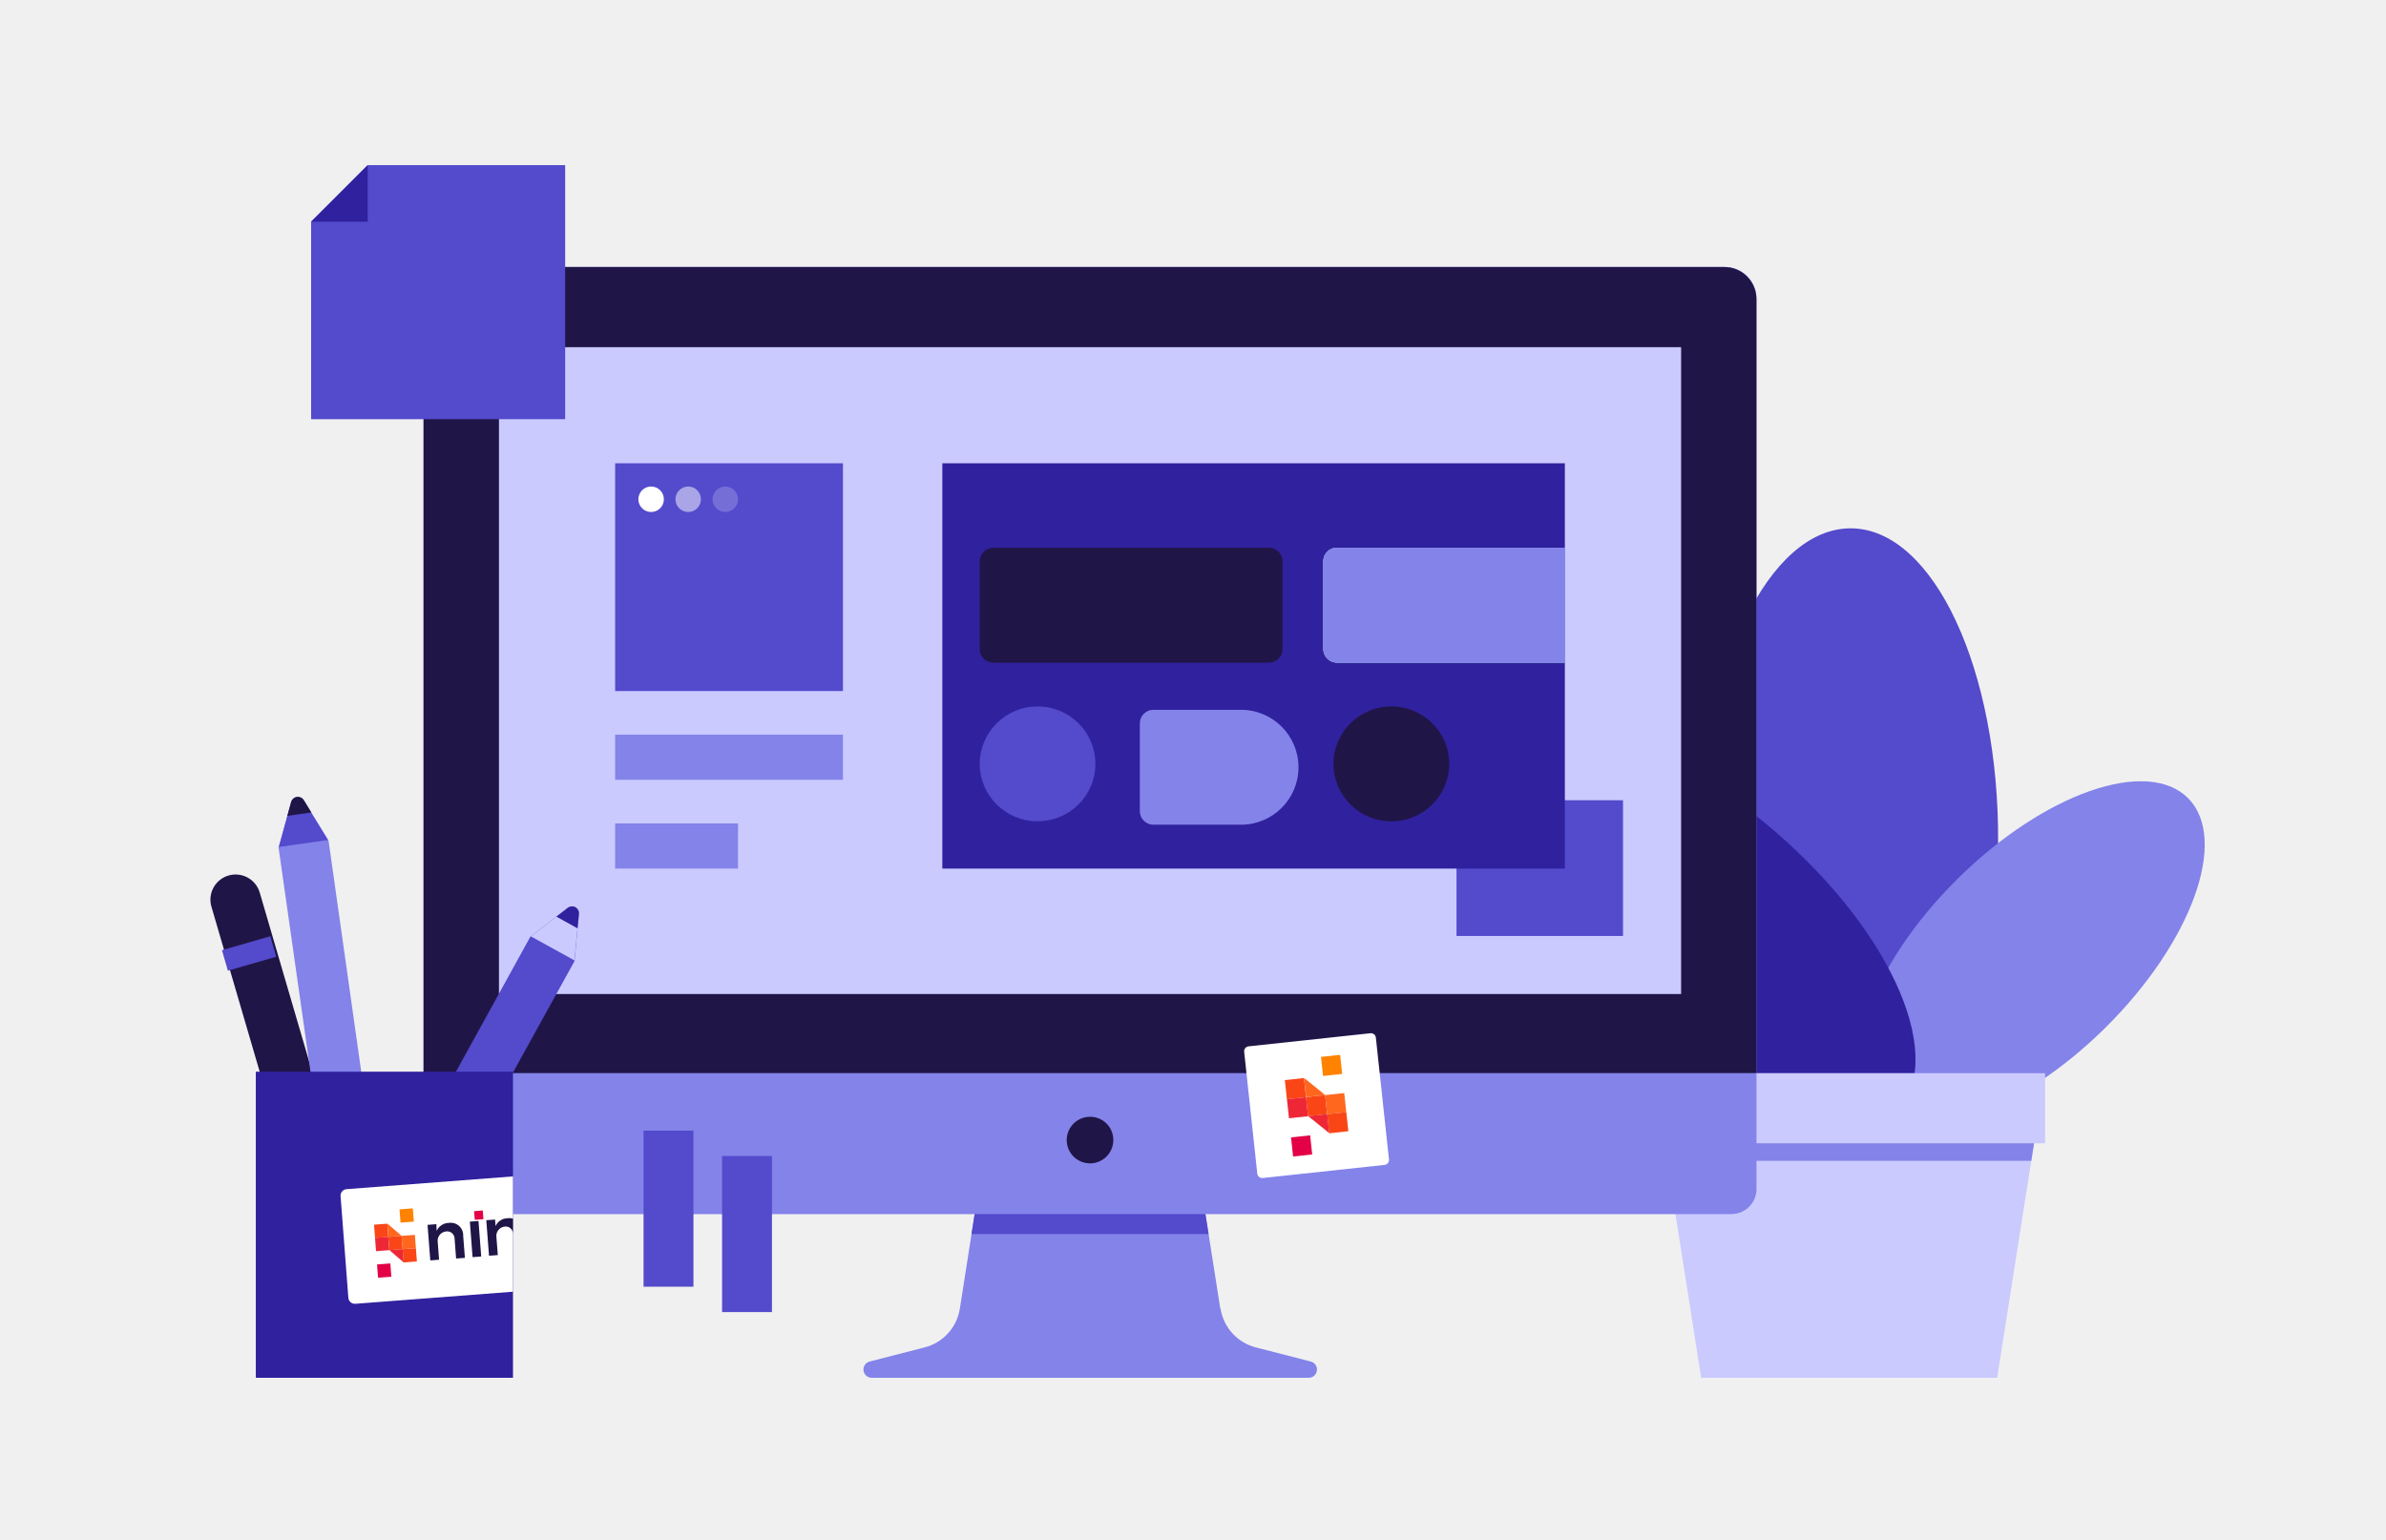
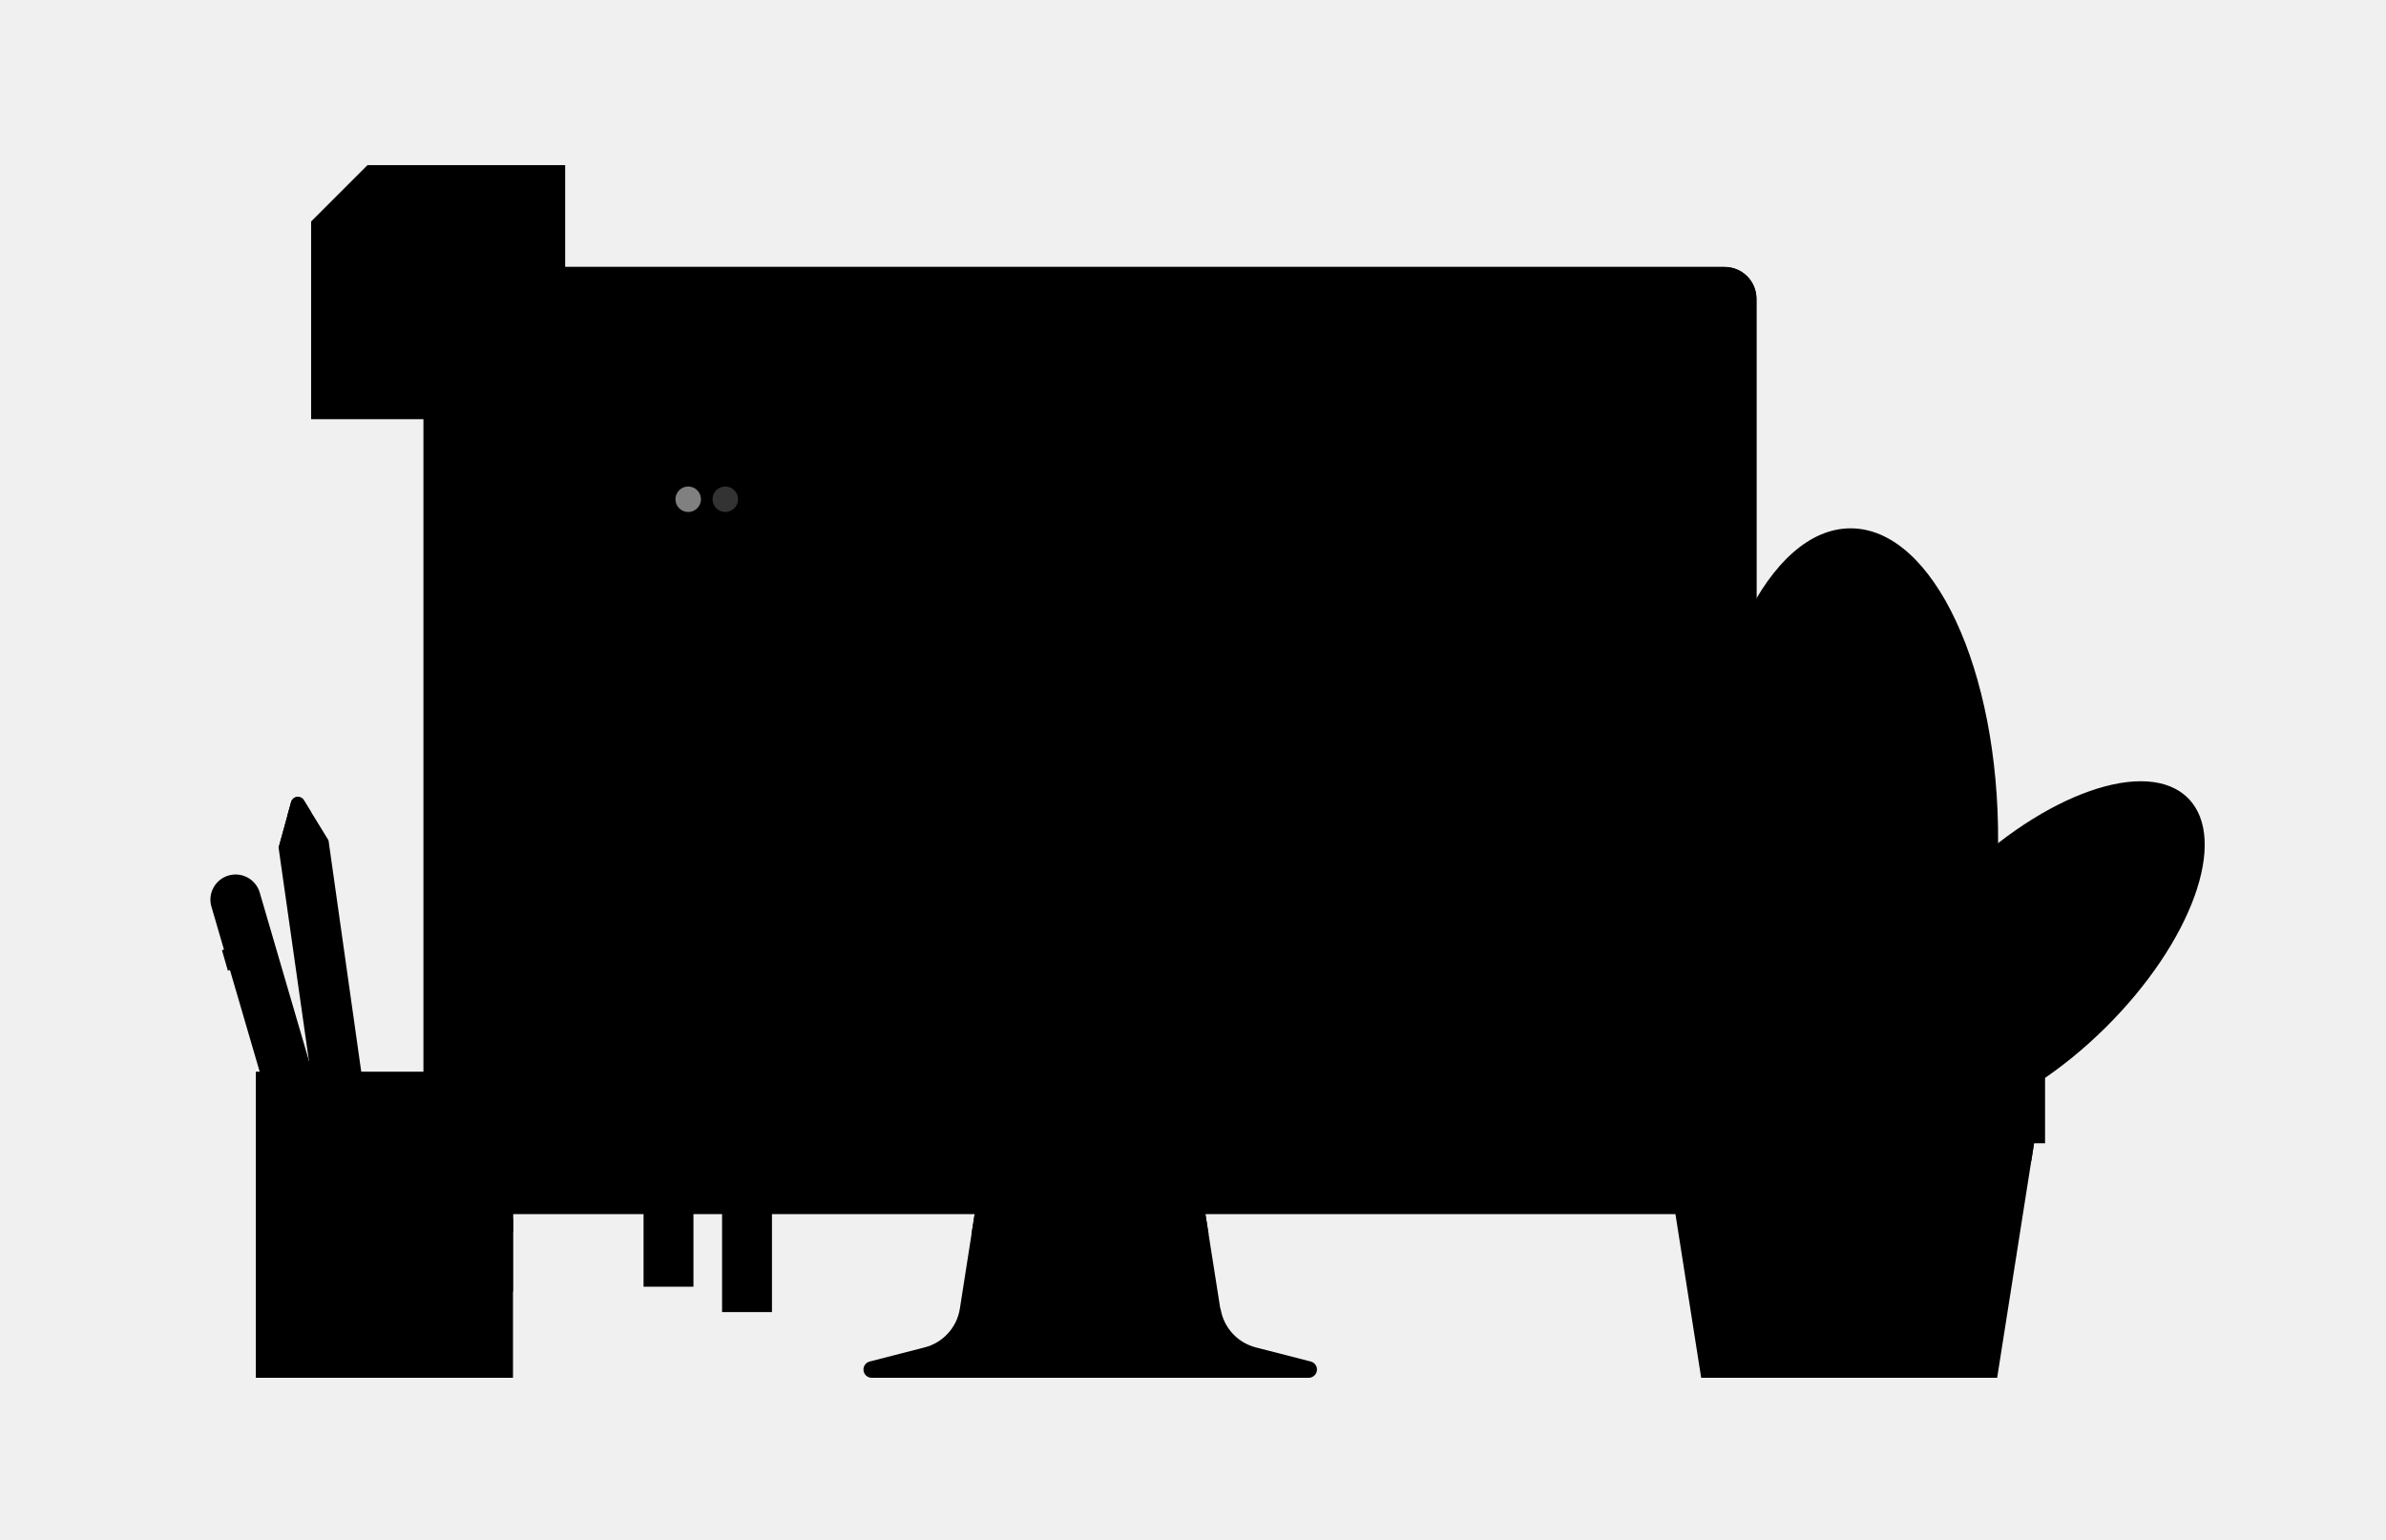
<svg xmlns="http://www.w3.org/2000/svg" width="468px" height="302px" viewBox="0 0 460 350">
  <defs>
    <clipPath id="clip-path">
      <path fill="#879dd2" d="M262.72 124.54h51.83v26.11h-51.83a3.07 3.07 0 01-3.09-3.07v-20a3.08 3.08 0 013.09-3.04z" clip-rule="evenodd" />
    </clipPath>
    <clipPath id="clip-path-3">
-       <path d="M259.63 124.54h55.68v26.11h-55.68z" class="cls-3" />
+       <path d="M259.63 124.54h55.68v26.11h-55.68z" className="cls-3" />
    </clipPath>
    <clipPath id="clip-path-4">
      <path fill="none" d="M16.96 243.68h58.46v69.6H16.96z" />
    </clipPath>
    <style>.cls-2,.cls-3{fill:#879dd2}.cls-11,.cls-12,.cls-2,.cls-21,.cls-26,.cls-27,.cls-8,.cls-9{fill-rule:evenodd}.cls-11,.cls-5{fill:#534acc}.cls-6,.cls-9{fill:#8383ea}.cls-27,.cls-7{fill:#30219e}.cls-10,.cls-8{fill:#cacaff}.cls-12,.cls-13{fill:#201547}.cls-15{clip-path:url(#clip-path)}.cls-17{fill:#fff}.cls-20{fill:#fa4616}.cls-21,.cls-24{fill:#ff671f}.cls-22,.cls-26{fill:#ee2737}.cls-23{fill:#e40046}.cls-25{fill:#ff8200}</style>
  </defs>
-   <ellipse cx="379.16" cy="191.46" class="cls-5" rx="71.32" ry="33.87" transform="rotate(-89.64 379.15 191.461)" />
-   <ellipse cx="420.6" cy="216.8" class="cls-6" rx="50.12" ry="23.85" transform="rotate(-44.69 420.55 216.79)" />
-   <ellipse cx="340.27" cy="210.99" class="cls-7" rx="30.98" ry="65.12" transform="rotate(-50.46 340.282 210.992)" />
-   <path d="M412.8 313.28h-67.28l-10.89-69.24h89.06l-10.89 69.24z" class="cls-8" />
-   <path d="M420.56 263.95l3.13-19.91h-89.06l3.13 19.91h82.8z" class="cls-9" />
-   <path d="M334.63 244.04h89.06v15.92h-89.06z" class="cls-10" />
-   <path d="M236.21 297.58l-4.57-29.07a1.89 1.89 0 00-1.87-1.59h-46.35a1.89 1.89 0 00-1.87 1.59L177 297.58a10.84 10.84 0 01-8 8.79l-12.46 3.2a1.88 1.88 0 00.47 3.71h99.25a1.88 1.88 0 00.47-3.71l-12.46-3.2a10.84 10.84 0 01-8-8.79" class="cls-9" />
-   <path d="M179.65 280.59h53.89l-1.31-8.32h-51.27l-1.31 8.32z" class="cls-11" />
-   <path d="M352.39 276.06H60.8a5.69 5.69 0 01-5.69-5.66V67.83a7.18 7.18 0 017.18-7.14H350.9a7.19 7.19 0 017.19 7.14V270.4a5.7 5.7 0 01-5.7 5.66" class="cls-9" />
-   <path d="M358.08 244h-303V68a7.3 7.3 0 017.33-7.28h288.34a7.3 7.3 0 017.33 7.28zM211.89 259.19a5.3 5.3 0 11-5.29-5.26 5.27 5.27 0 015.29 5.26" class="cls-12" />
-   <path d="M72.23 78.94h268.73v147.08H72.23z" class="cls-10" />
-   <path d="M289.9 181.96h37.85v30.86H289.9z" class="cls-5" />
-   <path d="M173.02 105.34h141.51v92.16H173.02z" class="cls-7" />
-   <ellipse cx="194.67" cy="173.69" class="cls-5" rx="13.15" ry="13.06" />
-   <ellipse cx="275.09" cy="173.69" class="cls-13" rx="13.15" ry="13.06" />
-   <path d="M184.62 124.54h62.63a3.09 3.09 0 013.1 3.07v20a3.08 3.08 0 01-3.1 3.07h-62.63a3.08 3.08 0 01-3.1-3.07v-20a3.09 3.09 0 013.1-3.07z" class="cls-12" />
+   <ellipse cx="379.16" cy="191.46" className="cls-5" rx="71.32" ry="33.87" transform="rotate(-89.64 379.15 191.461)" />
+   <ellipse cx="420.6" cy="216.8" className="cls-6" rx="50.12" ry="23.85" transform="rotate(-44.69 420.55 216.79)" />
+   <ellipse cx="340.27" cy="210.99" className="cls-7" rx="30.98" ry="65.12" transform="rotate(-50.46 340.282 210.992)" />
+   <path d="M412.8 313.28h-67.28l-10.89-69.24h89.06l-10.89 69.24z" className="cls-8" />
+   <path d="M420.56 263.95l3.13-19.91h-89.06l3.13 19.91h82.8z" className="cls-9" />
+   <path d="M334.63 244.04h89.06v15.92h-89.06z" className="cls-10" />
+   <path d="M236.21 297.58l-4.57-29.07a1.89 1.89 0 00-1.87-1.59h-46.35a1.89 1.89 0 00-1.87 1.59L177 297.58a10.84 10.84 0 01-8 8.79l-12.46 3.2a1.88 1.88 0 00.47 3.71h99.25a1.88 1.88 0 00.47-3.71l-12.46-3.2a10.84 10.84 0 01-8-8.79" className="cls-9" />
+   <path d="M179.65 280.59h53.89l-1.31-8.32h-51.27l-1.31 8.32z" className="cls-11" />
+   <path d="M352.39 276.06H60.8a5.69 5.69 0 01-5.69-5.66V67.83a7.18 7.18 0 017.18-7.14H350.9a7.19 7.19 0 017.19 7.14V270.4a5.7 5.7 0 01-5.7 5.66" className="cls-9" />
+   <path d="M358.08 244h-303V68a7.3 7.3 0 017.33-7.28h288.34a7.3 7.3 0 017.33 7.28zM211.89 259.19a5.3 5.3 0 11-5.29-5.26 5.27 5.27 0 015.29 5.26" className="cls-12" />
+   <path d="M72.23 78.94h268.73v147.08H72.23z" className="cls-10" />
+   <path d="M289.9 181.96h37.85v30.86H289.9z" className="cls-5" />
+   <path d="M173.02 105.34h141.51v92.16H173.02z" className="cls-7" />
+   <ellipse cx="194.67" cy="173.69" className="cls-5" rx="13.15" ry="13.06" />
+   <ellipse cx="275.09" cy="173.69" className="cls-13" rx="13.15" ry="13.06" />
+   <path d="M184.62 124.54h62.63a3.09 3.09 0 013.1 3.07v20a3.08 3.08 0 01-3.1 3.07h-62.63a3.08 3.08 0 01-3.1-3.07v-20a3.09 3.09 0 013.1-3.07z" className="cls-12" />
  <path fill="none" fill-rule="evenodd" d="M262.72 124.54h51.83v26.11h-51.83a3.07 3.07 0 01-3.09-3.07v-20a3.08 3.08 0 013.09-3.04z" />
-   <path d="M262.72 124.54h51.83v26.11h-51.83a3.07 3.07 0 01-3.09-3.07v-20a3.08 3.08 0 013.09-3.04z" class="cls-2" />
-   <g class="cls-15">
-     <path d="M262.72 124.54h51.83v26.11h-51.83a3.07 3.07 0 01-3.09-3.07v-20a3.08 3.08 0 013.09-3.04z" class="cls-2" />
-     <g class="cls-15">
-       <path d="M259.63 124.54h55.68v26.11h-55.68z" class="cls-3" />
+   <path d="M262.72 124.54h51.83v26.11h-51.83a3.07 3.07 0 01-3.09-3.07v-20a3.08 3.08 0 013.09-3.04z" className="cls-2" />
+   <g className="cls-15">
+     <path d="M262.72 124.54h51.83v26.11h-51.83a3.07 3.07 0 01-3.09-3.07v-20a3.08 3.08 0 013.09-3.04z" className="cls-2" />
+     <g className="cls-15">
+       <path d="M259.63 124.54h55.68v26.11h-55.68z" className="cls-3" />
      <g clip-path="url(#clip-path-3)">
-         <path d="M259.63 124.54h199.51v198.14H259.63z" class="cls-3" />
+         <path d="M259.63 124.54h199.51v198.14H259.63z" className="cls-3" />
      </g>
    </g>
  </g>
-   <path d="M262.72 124.54h51.83v26.11h-51.83a3.07 3.07 0 01-3.09-3.07v-20a3.08 3.08 0 013.09-3.04zM221 161.4h19.92a13.06 13.06 0 110 26.12H221a3.08 3.08 0 01-3.09-3.08v-20a3.08 3.08 0 013.09-3.04z" class="cls-9" />
-   <path d="M98.64 105.34h51.79v51.79H98.64z" class="cls-5" />
-   <circle cx="106.82" cy="113.52" r="2.9" class="cls-17" />
+   <path d="M262.72 124.54h51.83v26.11h-51.83a3.07 3.07 0 01-3.09-3.07v-20a3.08 3.08 0 013.09-3.04zM221 161.4h19.92a13.06 13.06 0 110 26.12H221a3.08 3.08 0 01-3.09-3.08v-20a3.08 3.08 0 013.09-3.04z" className="cls-9" />
+   <path d="M98.64 105.34h51.79v51.79H98.64z" className="cls-5" />
+   <circle cx="106.82" cy="113.52" r="2.9" className="cls-17" />
  <circle cx="115.25" cy="113.52" r="2.9" fill="#fff" opacity=".5" />
  <circle cx="123.68" cy="113.52" r="2.9" fill="#fff" opacity=".2" />
-   <path d="M98.64 167.04h51.79v10.27H98.64zM98.64 187.23h27.94v10.27H98.64z" class="cls-6" />
-   <rect width="30.11" height="30.11" x="243.06" y="236.32" class="cls-17" rx="1.12" transform="rotate(-6.14 258.294 251.61)" />
-   <path d="M251.12 245.32h4.37v4.37h-4.37z" class="cls-20" transform="rotate(-6.14 253.548 247.709)" />
-   <path d="M255.24 245.1l4.81 3.87-4.34.47-.47-4.34z" class="cls-21" />
-   <path d="M251.59 249.66h4.37v4.37h-4.37z" class="cls-22" transform="rotate(-6.14 253.97 252.032)" />
-   <path d="M252.52 258.35h4.37v4.37h-4.37z" class="cls-23" transform="rotate(-6.14 254.909 260.684)" />
-   <path d="M255.93 249.19h4.37v4.37h-4.37z" class="cls-20" transform="rotate(-6.14 258.294 251.61)" />
-   <path d="M260.27 248.73h4.37v4.37h-4.37z" class="cls-24" transform="rotate(-6.14 262.715 251.099)" />
-   <path d="M259.34 240.04h4.37v4.36h-4.37z" class="cls-25" transform="rotate(-6.14 261.777 242.447)" />
-   <path d="M256.18 253.78l4.34-.46.47 4.34-4.81-3.88z" class="cls-26" />
-   <path d="M260.74 253.07h4.37v4.37h-4.37z" class="cls-20" transform="rotate(-6.14 263.138 255.422)" />
-   <path d="M93.02 269.15h35.49v11.34H93.02z" class="cls-5" transform="rotate(90 110.765 274.825)" />
-   <path d="M110.88 274.92h35.49v11.34h-35.49z" class="cls-5" transform="rotate(90 128.62 280.59)" />
-   <path d="M19.08 198a5.72 5.72 0 015.72 5.72v57.2H13.36V203.7a5.72 5.72 0 015.72-5.7z" class="cls-13" transform="rotate(-16.3 18.665 227.595)" />
-   <path d="M42.3 253.4L31 255l-8.87-62.29L25 182.34a1.58 1.58 0 012.86-.41l5.63 9.18z" class="cls-9" />
-   <path d="M25 182.34l-2.8 10.24L33.36 191l-5.55-9a1.58 1.58 0 00-2.81.34z" class="cls-11" />
-   <path d="M25 182.34l-.86 3.17 5.44-.78-1.72-2.8a1.58 1.58 0 00-2.86.41z" class="cls-12" />
-   <path d="M59 273.62l-10-5.52L79.36 213l8.52-6.58a1.57 1.57 0 012.53 1.39l-1 10.72z" class="cls-11" />
-   <path d="M87.88 206.42l-8.4 6.49 9.92 5.47 1-10.57a1.57 1.57 0 00-2.52-1.39z" class="cls-8" />
-   <path d="M87.88 206.42l-2.6 2 4.81 2.66.32-3.28a1.57 1.57 0 00-2.53-1.38z" class="cls-27" />
-   <path d="M16.96 243.68h58.46v69.6H16.96z" class="cls-7" />
+   <path d="M98.64 167.04h51.79v10.27H98.64zM98.64 187.23h27.94v10.27H98.64z" className="cls-6" />
+   <rect width="30.11" height="30.11" x="243.06" y="236.32" className="cls-17" rx="1.12" transform="rotate(-6.14 258.294 251.61)" />
+   <path d="M251.12 245.32h4.37v4.37h-4.37z" className="cls-20" transform="rotate(-6.14 253.548 247.709)" />
+   <path d="M255.24 245.1l4.81 3.87-4.34.47-.47-4.34z" className="cls-21" />
+   <path d="M251.59 249.66h4.37v4.37h-4.37z" className="cls-22" transform="rotate(-6.14 253.97 252.032)" />
+   <path d="M252.52 258.35h4.37v4.37h-4.37z" className="cls-23" transform="rotate(-6.14 254.909 260.684)" />
+   <path d="M255.93 249.19h4.37v4.37h-4.37z" className="cls-20" transform="rotate(-6.14 258.294 251.61)" />
+   <path d="M260.27 248.73h4.37v4.37h-4.37z" className="cls-24" transform="rotate(-6.14 262.715 251.099)" />
+   <path d="M259.34 240.04h4.37v4.36h-4.37z" className="cls-25" transform="rotate(-6.14 261.777 242.447)" />
+   <path d="M256.18 253.78l4.34-.46.47 4.34-4.81-3.88z" className="cls-26" />
+   <path d="M260.74 253.07h4.37v4.37h-4.37z" className="cls-20" transform="rotate(-6.14 263.138 255.422)" />
+   <path d="M93.02 269.15h35.49v11.34H93.02z" className="cls-5" transform="rotate(90 110.765 274.825)" />
+   <path d="M110.88 274.92h35.49v11.34h-35.49z" className="cls-5" transform="rotate(90 128.62 280.59)" />
+   <path d="M19.08 198a5.72 5.72 0 015.72 5.72v57.2H13.36V203.7a5.72 5.72 0 015.72-5.7z" className="cls-13" transform="rotate(-16.3 18.665 227.595)" />
+   <path d="M42.3 253.4L31 255l-8.87-62.29L25 182.34a1.58 1.58 0 012.86-.41l5.63 9.18z" className="cls-9" />
+   <path d="M25 182.34l-2.8 10.24L33.36 191l-5.55-9a1.58 1.58 0 00-2.81.34z" className="cls-11" />
+   <path d="M25 182.34l-.86 3.17 5.44-.78-1.72-2.8a1.58 1.58 0 00-2.86.41z" className="cls-12" />
+   <path d="M59 273.62l-10-5.52L79.36 213l8.52-6.58a1.57 1.57 0 012.53 1.39l-1 10.72z" className="cls-11" />
+   <path d="M87.88 206.42l-8.4 6.49 9.92 5.47 1-10.57a1.57 1.57 0 00-2.52-1.39z" className="cls-8" />
+   <path d="M87.88 206.42l-2.6 2 4.81 2.66.32-3.28a1.57 1.57 0 00-2.53-1.38z" className="cls-27" />
+   <path d="M16.96 243.68h58.46v69.6H16.96z" className="cls-7" />
  <g clip-path="url(#clip-path-4)">
-     <rect width="76.8" height="26.14" x="37.02" y="267.52" class="cls-17" rx="1.47" transform="rotate(-4.38 75.548 280.874)" />
-     <path d="M95 272.49h1.97v11.06H95z" class="cls-13" transform="rotate(-4.38 96.075 278.255)" />
-     <path d="M102.48 274.88a4.12 4.12 0 10.68 8.21 4.48 4.48 0 003.29-1.65l-1.14-1a3 3 0 01-2.11 1.07 2.25 2.25 0 01-2.45-1.66l6-.46c0-2.94-1.4-4.71-4.24-4.49zm-1.88 3.64a2.13 2.13 0 012-2.12 1.92 1.92 0 012.22 1.79zM60.85 278.06a3.09 3.09 0 00-2.78 1.8l-.07-1.51-2 .16.62 8.08 2-.16-.31-4a2.13 2.13 0 011.9-2.43 1.69 1.69 0 011.94 1.69l.34 4.47 2-.15-.39-5a2.83 2.83 0 00-3.25-2.95z" class="cls-12" />
-     <path d="M65.94 277.68h1.97v8.1h-1.97z" class="cls-13" transform="rotate(-4.38 66.995 281.987)" />
-     <path d="M80 276.59a3 3 0 00-2.85 2.17 2.71 2.71 0 00-2.97-1.76 3 3 0 00-2.72 1.79l-.11-1.49-2 .15.62 8.08 2-.15-.31-4a2.13 2.13 0 011.88-2.48 1.66 1.66 0 011.89 1.71l.34 4.47 2-.16-.31-4a2.12 2.12 0 011.87-2.48 1.66 1.66 0 011.9 1.7l.35 4.47 2-.15-.38-5a2.82 2.82 0 00-3.2-2.87zM89.38 275.88a3.09 3.09 0 00-2.61 1.6l-.33-4.27-2 .15.84 11 2-.15-.1-1.31a3.15 3.15 0 002.82 1.2c2.29-.18 3.66-1.94 3.48-4.37s-1.86-4-4.14-3.85zm.06 6.56a2.45 2.45 0 112.08-2.62 2.26 2.26 0 01-2.08 2.62z" class="cls-12" />
-     <path d="M65.48 274.74h1.97v1.97h-1.97z" class="cls-23" transform="matrix(1 -.08 .08 1 -20.88 5.89)" />
-     <path d="M43.96 278.34h3.03v3.03h-3.03z" class="cls-20" transform="rotate(-4.38 45.592 280.121)" />
-     <path d="M46.87 278.23l3.25 2.78-3.02.23-.23-3.01z" class="cls-21" />
-     <path d="M44.19 281.35h3.03v3.03h-3.03z" class="cls-22" transform="rotate(-4.38 45.738 283.139)" />
-     <path d="M44.65 287.39h3.03v3.03h-3.03z" class="cls-23" transform="rotate(-4.38 46.162 289.178)" />
-     <path d="M47.21 281.12h3.03v3.03h-3.03z" class="cls-20" transform="rotate(-4.38 48.76 282.861)" />
-     <path d="M50.23 280.89h3.03v3.03h-3.03z" class="cls-24" transform="rotate(-4.38 51.778 282.715)" />
-     <path d="M49.76 274.86h3.03v3.02h-3.03z" class="cls-25" transform="rotate(-4.38 51.354 276.676)" />
-     <path d="M47.33 284.26l3.02-.23.23 3.02-3.25-2.79z" class="cls-26" />
-     <path d="M50.46 283.91h3.03v3.03h-3.03z" class="cls-20" transform="rotate(-4.38 52.055 285.737)" />
+     <rect width="76.8" height="26.14" x="37.02" y="267.52" className="cls-17" rx="1.47" transform="rotate(-4.38 75.548 280.874)" />
+     <path d="M95 272.49h1.97v11.06H95z" className="cls-13" transform="rotate(-4.38 96.075 278.255)" />
+     <path d="M102.48 274.88a4.12 4.12 0 10.68 8.21 4.48 4.48 0 003.29-1.65l-1.14-1a3 3 0 01-2.11 1.07 2.25 2.25 0 01-2.45-1.66l6-.46c0-2.94-1.4-4.71-4.24-4.49zm-1.88 3.64a2.13 2.13 0 012-2.12 1.92 1.92 0 012.22 1.79zM60.85 278.06a3.09 3.09 0 00-2.78 1.8l-.07-1.51-2 .16.62 8.08 2-.16-.31-4a2.13 2.13 0 011.9-2.43 1.69 1.69 0 011.94 1.69l.34 4.47 2-.15-.39-5a2.83 2.83 0 00-3.25-2.95z" className="cls-12" />
+     <path d="M65.94 277.68h1.97v8.1h-1.97z" className="cls-13" transform="rotate(-4.38 66.995 281.987)" />
+     <path d="M80 276.59a3 3 0 00-2.85 2.17 2.71 2.71 0 00-2.97-1.76 3 3 0 00-2.72 1.79l-.11-1.49-2 .15.62 8.08 2-.15-.31-4a2.13 2.13 0 011.88-2.48 1.66 1.66 0 011.89 1.71l.34 4.47 2-.16-.31-4a2.12 2.12 0 011.87-2.48 1.66 1.66 0 011.9 1.7l.35 4.47 2-.15-.38-5a2.82 2.82 0 00-3.2-2.87zM89.38 275.88a3.09 3.09 0 00-2.61 1.6l-.33-4.27-2 .15.84 11 2-.15-.1-1.31a3.15 3.15 0 002.82 1.2c2.29-.18 3.66-1.94 3.48-4.37s-1.86-4-4.14-3.85zm.06 6.56a2.45 2.45 0 112.08-2.62 2.26 2.26 0 01-2.08 2.62z" className="cls-12" />
+     <path d="M65.48 274.74h1.97v1.97h-1.97z" className="cls-23" transform="matrix(1 -.08 .08 1 -20.88 5.89)" />
+     <path d="M43.96 278.34h3.03v3.03h-3.03z" className="cls-20" transform="rotate(-4.38 45.592 280.121)" />
+     <path d="M46.87 278.23l3.25 2.78-3.02.23-.23-3.01z" className="cls-21" />
+     <path d="M44.19 281.35h3.03v3.03h-3.03z" className="cls-22" transform="rotate(-4.38 45.738 283.139)" />
+     <path d="M44.65 287.39h3.03v3.03h-3.03z" className="cls-23" transform="rotate(-4.38 46.162 289.178)" />
+     <path d="M47.21 281.12h3.03v3.03h-3.03z" className="cls-20" transform="rotate(-4.38 48.76 282.861)" />
+     <path d="M50.23 280.89h3.03v3.03h-3.03z" className="cls-24" transform="rotate(-4.38 51.778 282.715)" />
+     <path d="M49.76 274.86h3.03v3.02h-3.03z" className="cls-25" transform="rotate(-4.38 51.354 276.676)" />
+     <path d="M47.33 284.26l3.02-.23.23 3.02-3.25-2.79z" className="cls-26" />
+     <path d="M50.46 283.91h3.03v3.03h-3.03z" className="cls-20" transform="rotate(-4.38 52.055 285.737)" />
  </g>
-   <path d="M9.71 214.37h11.44v4.85H9.71z" class="cls-5" transform="rotate(-16.13 15.427 216.787)" />
-   <path d="M29.53 95.31h57.75V37.55H42.39L29.53 50.41v44.9z" class="cls-11" />
-   <path d="M29.53 50.41h12.86V37.55L29.53 50.41z" class="cls-27" />
+   <path d="M9.71 214.37h11.44v4.85H9.71z" className="cls-5" transform="rotate(-16.13 15.427 216.787)" />
+   <path d="M29.53 95.31h57.75V37.55H42.39L29.53 50.41v44.9z" className="cls-11" />
+   <path d="M29.53 50.41h12.86V37.55L29.53 50.41z" className="cls-27" />
</svg>
